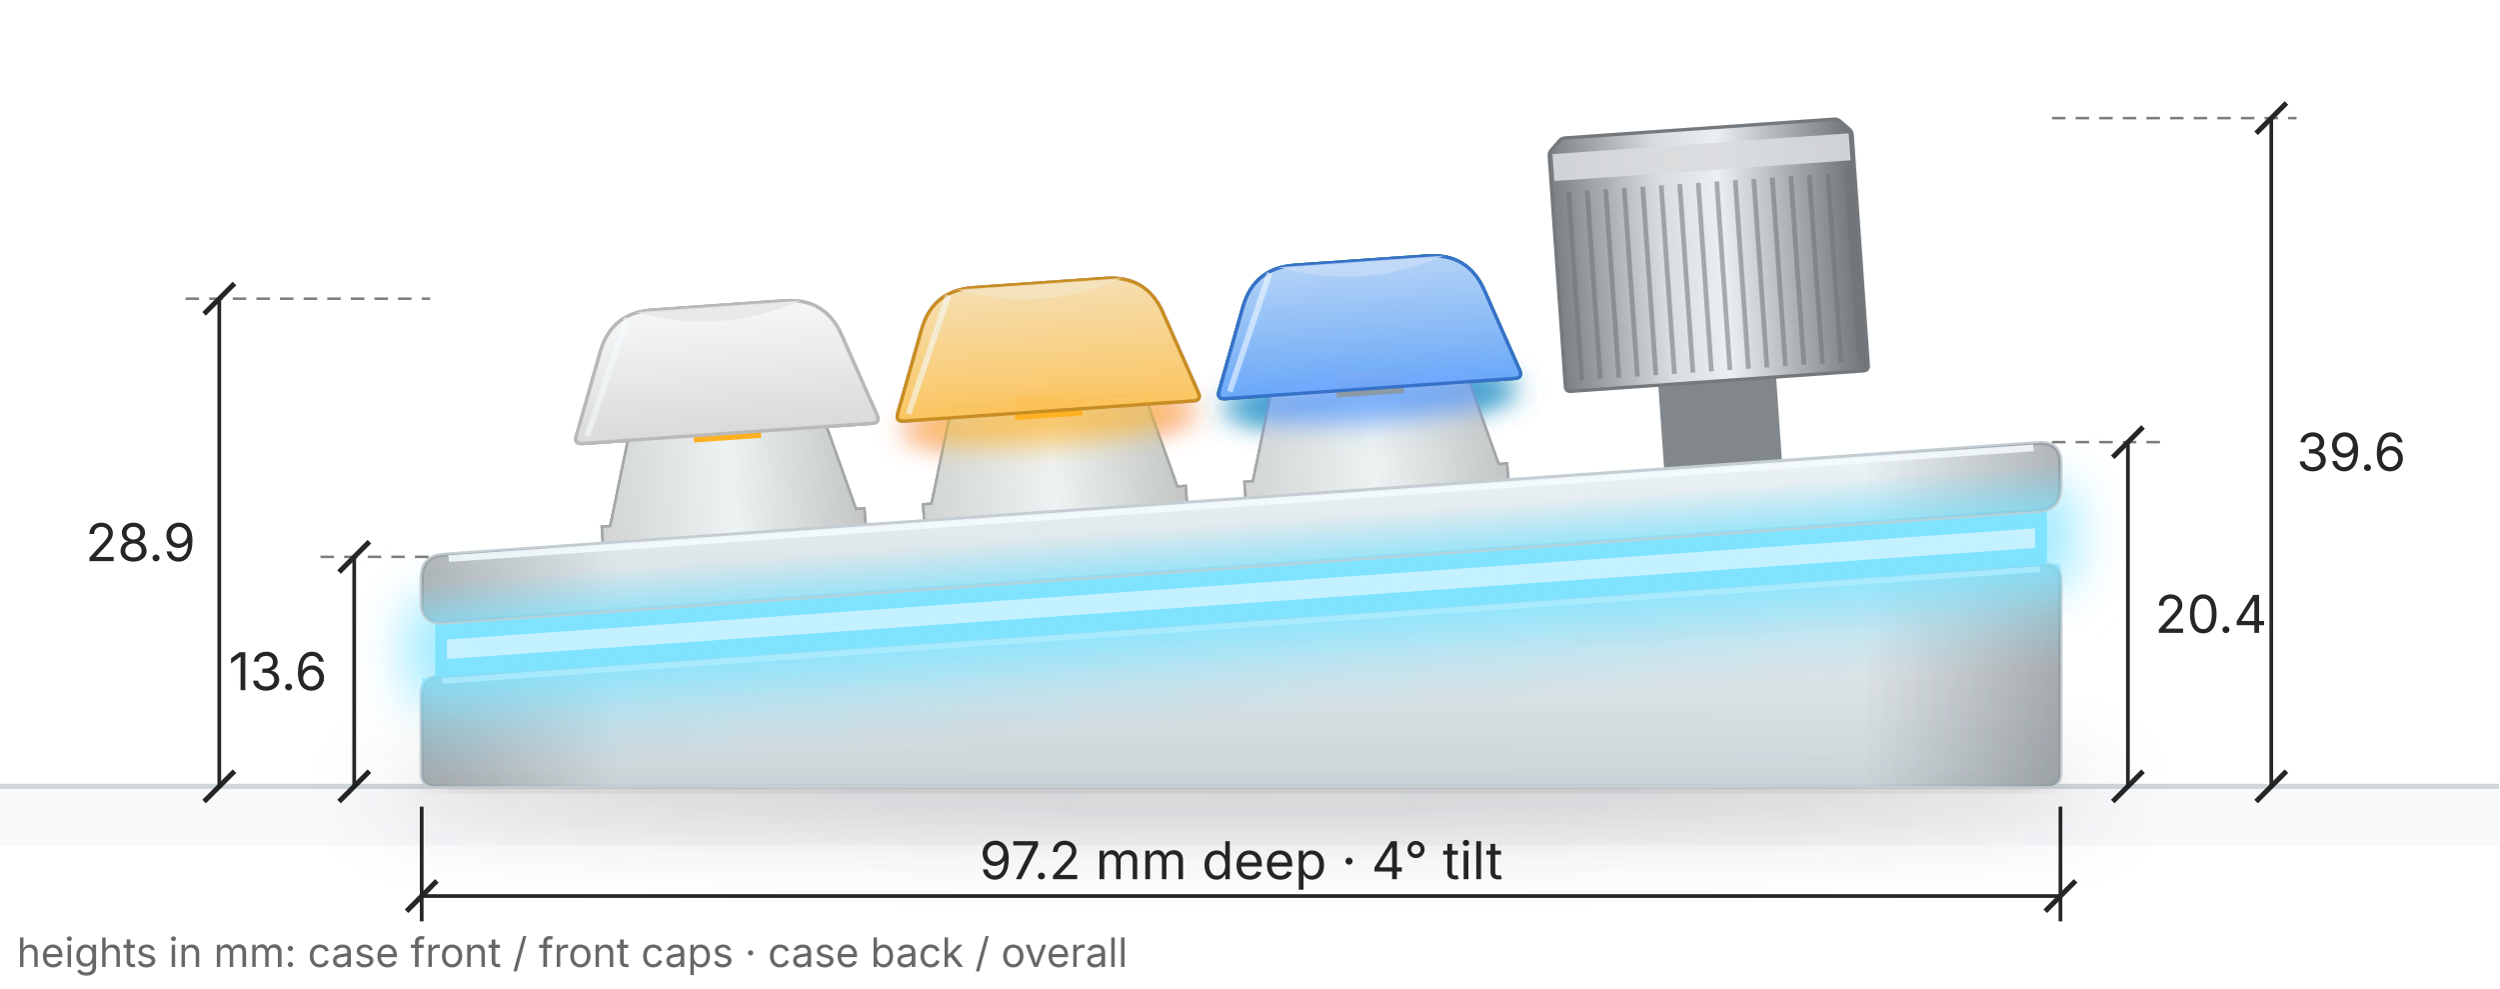
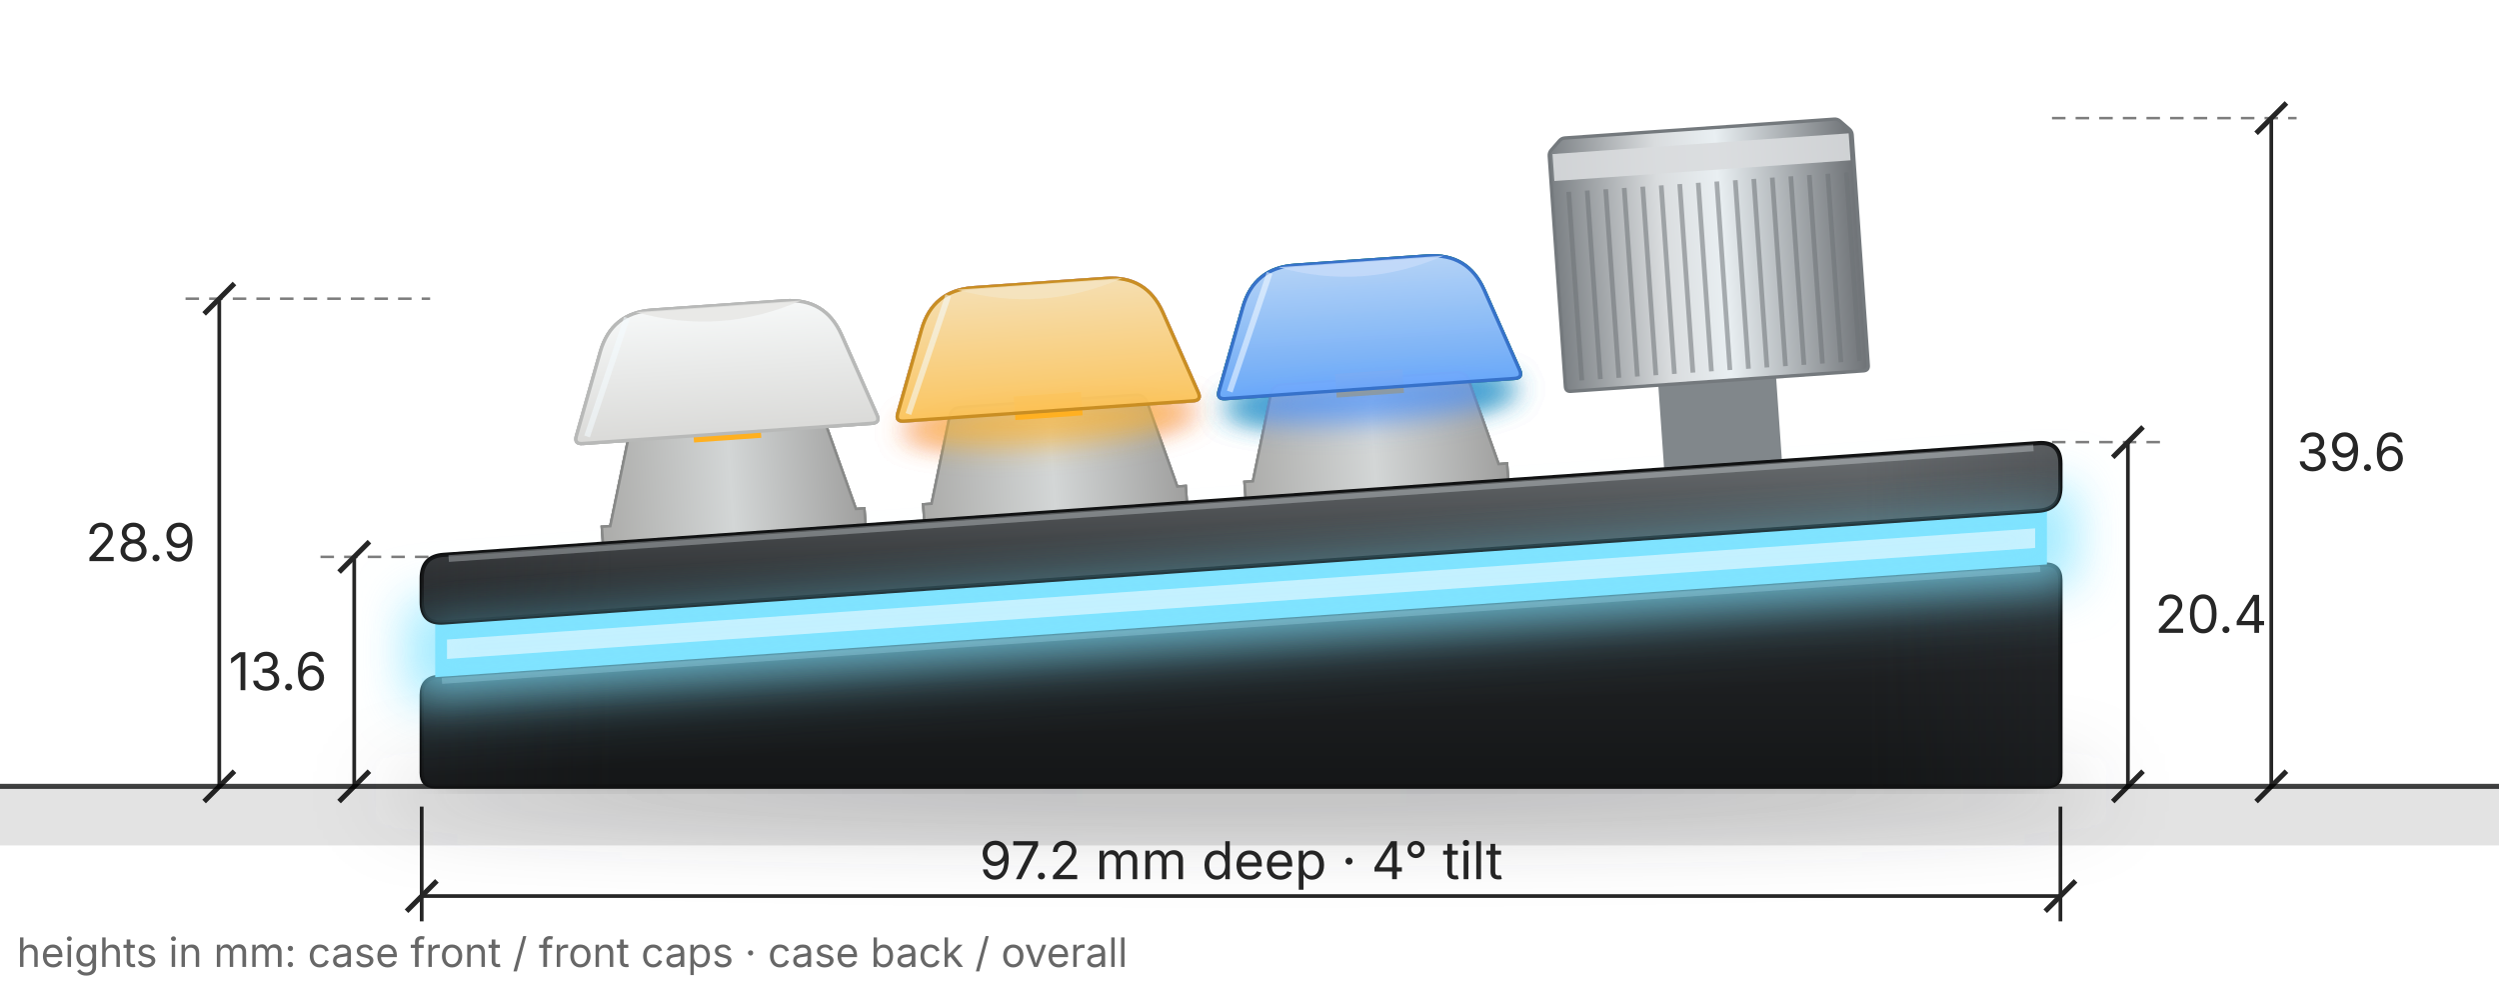
<svg xmlns="http://www.w3.org/2000/svg" viewBox="-25 -46.6 148.15 58.6" role="img" aria-label="Frostbite 9 side view, front on the left: Floating plate, Light gap glow, DSA caps, 4° tilt, 13.6 mm front to 20.4 mm back">
  <defs>
    <filter id="side-blur" x="-30%" y="-300%" width="160%" height="700%">
      <feGaussianBlur stdDeviation="1.4" />
    </filter>
    <filter id="side-soft" x="-30%" y="-600%" width="160%" height="1300%">
      <feGaussianBlur stdDeviation="2.4" />
    </filter>
    <filter id="side-sm" x="-50%" y="-50%" width="200%" height="200%">
      <feGaussianBlur stdDeviation="0.8" />
    </filter>
    <linearGradient id="side-bshell" x1="0" y1="0" x2="0" y2="1">
-       <stop offset="0" stop-color="#e8eef1" />
-       <stop offset="1" stop-color="#cad3d8" />
+       <stop offset="0" stop-color="#26282b" />
+       <stop offset="1" stop-color="#141617" />
    </linearGradient>
    <linearGradient id="side-tshell" x1="0" y1="0" x2="0" y2="1">
-       <stop offset="0" stop-color="#ecf3f6" />
-       <stop offset="1" stop-color="#d4dde1" />
+       <stop offset="0" stop-color="#6e7275" />
+       <stop offset="1" stop-color="#1b1d1f" />
    </linearGradient>
    <linearGradient id="side-ends" gradientUnits="userSpaceOnUse" x1="0" y1="0" x2="97.15" y2="0">
      <stop offset="0" stop-color="#25282c" stop-opacity="0.26" />
      <stop offset="0.12" stop-color="#25282c" stop-opacity="0" />
      <stop offset="0.88" stop-color="#25282c" stop-opacity="0" />
      <stop offset="1" stop-color="#25282c" stop-opacity="0.3" />
    </linearGradient>
    <linearGradient id="side-metal" x1="0" y1="0" x2="1" y2="0">
      <stop offset="0" stop-color="#7b8084" />
      <stop offset="0.35" stop-color="#d9dcde" />
      <stop offset="0.55" stop-color="#e9eff2" />
      <stop offset="1" stop-color="#6e7276" />
    </linearGradient>
    <linearGradient id="side-spill" gradientUnits="userSpaceOnUse" x1="48.58" y1="-9.81" x2="48.99" y2="-3.83">
-       <stop offset="0" stop-color="#7fe3ff" stop-opacity="0.55" />
+       <stop offset="0" stop-color="#7fe3ff" stop-opacity="0.1" />
      <stop offset="1" stop-color="#7fe3ff" stop-opacity="0" />
    </linearGradient>
    <linearGradient id="side-sw" x1="0" y1="0" x2="1" y2="0">
-       <stop offset="0" stop-color="#d1d4d3" />
-       <stop offset="0.5" stop-color="#edf2f2" />
-       <stop offset="1" stop-color="#c2c5c4" />
+       <stop offset="0" stop-color="#ababa9" />
+       <stop offset="0.5" stop-color="#d3d6d6" />
+       <stop offset="1" stop-color="#9f9f9e" />
    </linearGradient>
    <linearGradient id="side-cmd" x1="0" y1="0" x2="0" y2="1">
      <stop offset="0" stop-color="#f6f8f8" />
      <stop offset="1" stop-color="#dadad8" />
    </linearGradient>
    <linearGradient id="side-ag-run" x1="0" y1="0" x2="0" y2="1">
      <stop offset="0" stop-color="#b4d2fa" />
      <stop offset="0.7" stop-color="#82b4fc" />
      <stop offset="1" stop-color="#6ba7ff" />
    </linearGradient>
    <linearGradient id="side-ag-error" x1="0" y1="0" x2="0" y2="1">
      <stop offset="0" stop-color="#f6bcbe" />
      <stop offset="0.7" stop-color="#fa8d8f" />
      <stop offset="1" stop-color="#fc797b" />
    </linearGradient>
    <linearGradient id="side-ag-done" x1="0" y1="0" x2="0" y2="1">
      <stop offset="0" stop-color="#b0e3c2" />
      <stop offset="0.7" stop-color="#79d497" />
      <stop offset="1" stop-color="#60ce84" />
    </linearGradient>
    <linearGradient id="side-ag-idle" x1="0" y1="0" x2="0" y2="1">
      <stop offset="0" stop-color="#f1f5f7" />
      <stop offset="0.7" stop-color="#f0f4f6" />
      <stop offset="1" stop-color="#f0f4f8" />
    </linearGradient>
    <linearGradient id="side-ag-needs" x1="0" y1="0" x2="0" y2="1">
      <stop offset="0" stop-color="#f6deae" />
      <stop offset="0.7" stop-color="#facb72" />
      <stop offset="1" stop-color="#fcc358" />
    </linearGradient>
    <linearGradient id="side-spillT" gradientUnits="userSpaceOnUse" x1="48.58" y1="-13.02" x2="48.39" y2="-15.61">
-       <stop offset="0" stop-color="#7fe3ff" stop-opacity="0.6" />
+       <stop offset="0" stop-color="#7fe3ff" stop-opacity="0.1" />
      <stop offset="1" stop-color="#7fe3ff" stop-opacity="0" />
    </linearGradient>
  </defs>
-   <rect x="-25" y="0" width="148.15" height="3.5" fill="#c3cdd2" opacity="0.12" />
-   <line x1="-25" y1="0" x2="123.15" y2="0" stroke="#c3cdd2" stroke-width="0.3" opacity="0.8" />
+   <rect x="-25" y="0" width="148.15" height="3.5" fill="#101112" opacity="0.12" />
+   <line x1="-25" y1="0" x2="123.15" y2="0" stroke="#101112" stroke-width="0.3" opacity="0.8" />
  <ellipse cx="48.58" cy="0.3" rx="51.58" ry="1.6" fill="#25282c" opacity="0.32" filter="url(#side-soft)" />
  <rect x="1" y="-0.5" width="95.15" height="0.6" fill="#25282c" opacity="0.35" filter="url(#side-sm)" />
-   <path d="M7 -7.51L7 -9.11L90.15 -14.92L90.15 -13.32Z" fill="#29613e" opacity="0.21" />
-   <path d="M68.35 -8.29L68.35 -11.8L89.35 -13.27L89.35 -9.76Z" fill="#25282c" opacity="0.17" />
-   <path d="M0.8 0Q0 0 0 -0.8L0 -5.42Q0 -6.42 1 -6.49L96.15 -13.14Q97.15 -13.21 97.15 -12.21L97.15 -0.8Q97.15 0 96.35 0Z" fill="url(#side-bshell)" fill-opacity="0.92" stroke="#c3cdd2" stroke-width="0.25" />
+   <path d="M0.8 0Q0 0 0 -0.8L0 -5.42Q0 -6.42 1 -6.49L96.15 -13.14Q97.15 -13.21 97.15 -12.21L97.15 -0.8Q97.15 0 96.35 0Z" fill="url(#side-bshell)" fill-opacity="1" stroke="#101112" stroke-width="0.25" />
  <path d="M0.8 0Q0 0 0 -0.8L0 -5.42Q0 -6.42 1 -6.49L96.15 -13.14Q97.15 -13.21 97.15 -12.21L97.15 -0.8Q97.15 0 96.35 0Z" fill="url(#side-ends)" />
  <path d="M0 -0.4L0 -6.42L97.15 -13.21L97.15 -7.19Z" fill="url(#side-spill)" />
-   <path d="M1.2 -6.25L95.95 -12.88" stroke="#f4fbff" stroke-width="0.35" opacity="0.7" />
+   <path d="M1.2 -6.25L95.95 -12.88" stroke="#f4fbff" stroke-width="0.35" opacity="0.25" />
  <path d="M-1 -4.84L-1 -11.06L98.15 -17.99L98.15 -11.78Z" fill="#7fe3ff" opacity="0.6" filter="url(#side-blur)" />
  <path d="M0.8 -6.47L0.8 -9.68L96.35 -16.36L96.35 -13.15Z" fill="#7fe3ff" />
  <path d="M1.5 -7.55L1.5 -8.7L95.65 -15.29L95.65 -14.13Z" fill="#f4fbff" opacity="0.8" />
  <g transform="translate(56.63 -17.59) rotate(-4)">
-     <path d="M-7.8 0L-7.8 -1L-7.3 -1L-5.9 -6Q-5.8 -6.6 -5.2 -6.6L5.2 -6.6Q5.8 -6.6 5.9 -6L7.3 -1L7.8 -1L7.8 0Z" fill="url(#side-sw)" stroke="#a4a7a8" stroke-width="0.15" />
+     <path d="M-7.8 0L-7.8 -1L-7.3 -1L-5.9 -6Q-5.8 -6.6 -5.2 -6.6L5.2 -6.6Q5.8 -6.6 5.9 -6L7.3 -1L7.8 -1L7.8 0Z" fill="url(#side-sw)" stroke="#888988" stroke-width="0.15" />
    <rect x="-2" y="-7" width="4" height="1.4" fill="#ffb020" />
    <ellipse cx="0" cy="-5.4" rx="8.5" ry="1.4" fill="#3d8bff" opacity="0.65" filter="url(#side-sm)" />
    <path d="M-8.6 -6Q-9.1 -6 -8.93 -6.47L-7.17 -11.34Q-6.35 -13.6 -3.95 -13.6L3.95 -13.6Q6.35 -13.6 7.17 -11.34L8.93 -6.47Q9.1 -6 8.6 -6Z" fill="url(#side-ag-run)" fill-opacity="0.94" stroke="#3772ca" stroke-width="0.2" />
    <path d="M-4.91 -13.55Q0 -11.8 4.91 -13.55Z" fill="#c5dbfa" opacity="0.8" />
    <path d="M-5.45 -13.25L-8.3 -6.4" stroke="#f4fbff" stroke-width="0.35" opacity="0.55" />
  </g>
  <g transform="translate(37.58 -16.26) rotate(-4)">
-     <path d="M-7.8 0L-7.8 -1L-7.3 -1L-5.9 -6Q-5.8 -6.6 -5.2 -6.6L5.2 -6.6Q5.8 -6.6 5.9 -6L7.3 -1L7.8 -1L7.8 0Z" fill="url(#side-sw)" stroke="#a4a7a8" stroke-width="0.15" />
+     <path d="M-7.8 0L-7.8 -1L-7.3 -1L-5.9 -6Q-5.8 -6.6 -5.2 -6.6L5.2 -6.6Q5.8 -6.6 5.9 -6L7.3 -1L7.8 -1L7.8 0Z" fill="url(#side-sw)" stroke="#888988" stroke-width="0.15" />
    <rect x="-2" y="-7" width="4" height="1.4" fill="#ffb020" />
    <ellipse cx="0" cy="-5.4" rx="8.5" ry="1.4" fill="#ff4d4f" opacity="0.65" filter="url(#side-sm)" />
    <path d="M-8.6 -6Q-9.1 -6 -8.93 -6.47L-7.17 -11.34Q-6.35 -13.6 -3.95 -13.6L3.95 -13.6Q6.35 -13.6 7.17 -11.34L8.93 -6.47Q9.1 -6 8.6 -6Z" fill="url(#side-ag-error)" fill-opacity="0.94" stroke="#c94446" stroke-width="0.2" />
    <path d="M-4.91 -13.55Q0 -11.8 4.91 -13.55Z" fill="#f5ccce" opacity="0.8" />
    <path d="M-5.45 -13.25L-8.3 -6.4" stroke="#f4fbff" stroke-width="0.35" opacity="0.55" />
  </g>
  <g transform="translate(18.53 -14.93) rotate(-4)">
-     <path d="M-7.8 0L-7.8 -1L-7.3 -1L-5.9 -6Q-5.8 -6.6 -5.2 -6.6L5.2 -6.6Q5.8 -6.6 5.9 -6L7.3 -1L7.8 -1L7.8 0Z" fill="url(#side-sw)" stroke="#a4a7a8" stroke-width="0.15" />
+     <path d="M-7.8 0L-7.8 -1L-7.3 -1L-5.9 -6Q-5.8 -6.6 -5.2 -6.6L5.2 -6.6Q5.8 -6.6 5.9 -6L7.3 -1L7.8 -1L7.8 0Z" fill="url(#side-sw)" stroke="#888988" stroke-width="0.15" />
    <rect x="-2" y="-7" width="4" height="1.4" fill="#ffb020" />
    <path d="M-8.6 -6Q-9.1 -6 -8.93 -6.47L-7.17 -11.34Q-6.35 -13.6 -3.95 -13.6L3.95 -13.6Q6.35 -13.6 7.17 -11.34L8.93 -6.47Q9.1 -6 8.6 -6Z" fill="url(#side-cmd)" stroke="#b8b9b8" stroke-width="0.2" />
    <path d="M-4.91 -13.55Q0 -11.8 4.91 -13.55Z" fill="#e6e6e4" opacity="0.8" />
    <path d="M-5.45 -13.25L-8.3 -6.4" stroke="#f4fbff" stroke-width="0.35" opacity="0.55" />
  </g>
  <g transform="translate(77.15 -19.03) rotate(-4)">
    <rect x="-3" y="-6" width="6" height="6" fill="#a9afb3" />
    <rect x="-3.5" y="-6" width="7" height="6" fill="#81878b" />
    <path d="M-8.7 -5Q-9 -5 -9 -5.3L-9 -19Q-9 -19.2 -8.86 -19.34L-8.34 -19.86Q-8.2 -20 -8 -20L8 -20Q8.2 -20 8.34 -19.86L8.86 -19.34Q9 -19.2 9 -19L9 -5.3Q9 -5 8.7 -5Z" fill="url(#side-metal)" stroke="#74797d" stroke-width="0.2" />
    <path d="M-8 -5.6V-16.8M-6.9 -5.6V-16.8M-5.8 -5.6V-16.8M-4.7 -5.6V-16.8M-3.6 -5.6V-16.8M-2.5 -5.6V-16.8M-1.4 -5.6V-16.8M-0.3 -5.6V-16.8M0.8 -5.6V-16.8M1.9 -5.6V-16.8M3 -5.6V-16.8M4.1 -5.6V-16.8M5.2 -5.6V-16.8M6.3 -5.6V-16.8M7.4 -5.6V-16.8M8.5 -5.6V-16.8" stroke="#6e7276" stroke-width="0.28" opacity="0.55" />
    <rect x="-8.8" y="-19.1" width="17.6" height="1.6" fill="#d9dcde" opacity="0.9" />
  </g>
  <g transform="translate(56.63 -17.59) rotate(-4)">
-     <path d="M-7.8 0L-7.8 -1L-7.3 -1L-5.9 -6Q-5.8 -6.6 -5.2 -6.6L5.2 -6.6Q5.8 -6.6 5.9 -6L7.3 -1L7.8 -1L7.8 0Z" fill="url(#side-sw)" stroke="#a4a7a8" stroke-width="0.15" />
+     <path d="M-7.8 0L-7.8 -1L-7.3 -1L-5.9 -6Q-5.8 -6.6 -5.2 -6.6L5.2 -6.6Q5.8 -6.6 5.9 -6L7.3 -1L7.8 -1L7.8 0Z" fill="url(#side-sw)" stroke="#888988" stroke-width="0.15" />
    <rect x="-2" y="-7" width="4" height="1.4" fill="#ffb020" />
    <ellipse cx="0" cy="-5.4" rx="8.5" ry="1.4" fill="#2fbf5b" opacity="0.65" filter="url(#side-sm)" />
    <path d="M-8.6 -6Q-9.1 -6 -8.93 -6.47L-7.17 -11.34Q-6.35 -13.6 -3.95 -13.6L3.95 -13.6Q6.35 -13.6 7.17 -11.34L8.93 -6.47Q9.1 -6 8.6 -6Z" fill="url(#side-ag-done)" fill-opacity="0.94" stroke="#2d994f" stroke-width="0.2" />
    <path d="M-4.91 -13.55Q0 -11.8 4.91 -13.55Z" fill="#c1e8d1" opacity="0.8" />
    <path d="M-5.45 -13.25L-8.3 -6.4" stroke="#f4fbff" stroke-width="0.35" opacity="0.55" />
  </g>
  <g transform="translate(37.58 -16.26) rotate(-4)">
-     <path d="M-7.8 0L-7.8 -1L-7.3 -1L-5.9 -6Q-5.8 -6.6 -5.2 -6.6L5.2 -6.6Q5.8 -6.6 5.9 -6L7.3 -1L7.8 -1L7.8 0Z" fill="url(#side-sw)" stroke="#a4a7a8" stroke-width="0.15" />
+     <path d="M-7.8 0L-7.8 -1L-7.3 -1L-5.9 -6Q-5.8 -6.6 -5.2 -6.6L5.2 -6.6Q5.8 -6.6 5.9 -6L7.3 -1L7.8 -1L7.8 0Z" fill="url(#side-sw)" stroke="#888988" stroke-width="0.15" />
    <rect x="-2" y="-7" width="4" height="1.4" fill="#ffb020" />
    <ellipse cx="0" cy="-5.4" rx="8.5" ry="1.4" fill="#eef2f5" opacity="0.65" filter="url(#side-sm)" />
    <path d="M-8.6 -6Q-9.1 -6 -8.93 -6.47L-7.17 -11.34Q-6.35 -13.6 -3.95 -13.6L3.95 -13.6Q6.35 -13.6 7.17 -11.34L8.93 -6.47Q9.1 -6 8.6 -6Z" fill="url(#side-ag-idle)" fill-opacity="0.94" stroke="#bcc0c3" stroke-width="0.2" />
    <path d="M-4.91 -13.55Q0 -11.8 4.91 -13.55Z" fill="#f1f5f7" opacity="0.8" />
    <path d="M-5.45 -13.25L-8.3 -6.4" stroke="#f4fbff" stroke-width="0.35" opacity="0.55" />
  </g>
  <g transform="translate(18.53 -14.93) rotate(-4)">
-     <path d="M-7.8 0L-7.8 -1L-7.3 -1L-5.9 -6Q-5.8 -6.6 -5.2 -6.6L5.2 -6.6Q5.8 -6.6 5.9 -6L7.3 -1L7.8 -1L7.8 0Z" fill="url(#side-sw)" stroke="#a4a7a8" stroke-width="0.15" />
+     <path d="M-7.8 0L-7.8 -1L-7.3 -1L-5.9 -6Q-5.8 -6.6 -5.2 -6.6L5.2 -6.6Q5.8 -6.6 5.9 -6L7.3 -1L7.8 -1L7.8 0Z" fill="url(#side-sw)" stroke="#888988" stroke-width="0.15" />
    <rect x="-2" y="-7" width="4" height="1.4" fill="#ffb020" />
    <path d="M-8.6 -6Q-9.1 -6 -8.93 -6.47L-7.17 -11.34Q-6.35 -13.6 -3.95 -13.6L3.95 -13.6Q6.35 -13.6 7.17 -11.34L8.93 -6.47Q9.1 -6 8.6 -6Z" fill="url(#side-cmd)" stroke="#b8b9b8" stroke-width="0.2" />
    <path d="M-4.91 -13.55Q0 -11.8 4.91 -13.55Z" fill="#e6e6e4" opacity="0.8" />
    <path d="M-5.45 -13.25L-8.3 -6.4" stroke="#f4fbff" stroke-width="0.35" opacity="0.55" />
  </g>
  <g transform="translate(56.63 -17.59) rotate(-4)">
-     <path d="M-7.8 0L-7.8 -1L-7.3 -1L-5.9 -6Q-5.8 -6.6 -5.2 -6.6L5.2 -6.6Q5.8 -6.6 5.9 -6L7.3 -1L7.8 -1L7.8 0Z" fill="url(#side-sw)" stroke="#a4a7a8" stroke-width="0.15" />
+     <path d="M-7.8 0L-7.8 -1L-7.3 -1L-5.9 -6Q-5.8 -6.6 -5.2 -6.6L5.2 -6.6Q5.8 -6.6 5.9 -6L7.3 -1L7.8 -1L7.8 0Z" fill="url(#side-sw)" stroke="#888988" stroke-width="0.15" />
    <rect x="-2" y="-7" width="4" height="1.4" fill="#ffb020" />
    <ellipse cx="0" cy="-5.4" rx="8.5" ry="1.4" fill="#3d8bff" opacity="0.65" filter="url(#side-sm)" />
    <path d="M-8.6 -6Q-9.1 -6 -8.93 -6.47L-7.17 -11.34Q-6.35 -13.6 -3.95 -13.6L3.95 -13.6Q6.35 -13.6 7.17 -11.34L8.93 -6.47Q9.1 -6 8.6 -6Z" fill="url(#side-ag-run)" fill-opacity="0.94" stroke="#3772ca" stroke-width="0.2" />
    <path d="M-4.91 -13.55Q0 -11.8 4.91 -13.55Z" fill="#c5dbfa" opacity="0.8" />
    <path d="M-5.45 -13.25L-8.3 -6.4" stroke="#f4fbff" stroke-width="0.35" opacity="0.55" />
  </g>
  <g transform="translate(37.58 -16.26) rotate(-4)">
-     <path d="M-7.8 0L-7.8 -1L-7.3 -1L-5.9 -6Q-5.8 -6.6 -5.2 -6.6L5.2 -6.6Q5.8 -6.6 5.9 -6L7.3 -1L7.8 -1L7.8 0Z" fill="url(#side-sw)" stroke="#a4a7a8" stroke-width="0.15" />
+     <path d="M-7.8 0L-7.8 -1L-7.3 -1L-5.9 -6Q-5.8 -6.6 -5.2 -6.6L5.2 -6.6Q5.8 -6.6 5.9 -6L7.3 -1L7.8 -1L7.8 0Z" fill="url(#side-sw)" stroke="#888988" stroke-width="0.15" />
    <rect x="-2" y="-7" width="4" height="1.4" fill="#ffb020" />
    <ellipse cx="0" cy="-5.4" rx="8.5" ry="1.4" fill="#ffb020" opacity="0.65" filter="url(#side-sm)" />
    <path d="M-8.6 -6Q-9.1 -6 -8.93 -6.47L-7.17 -11.34Q-6.35 -13.6 -3.95 -13.6L3.95 -13.6Q6.35 -13.6 7.17 -11.34L8.93 -6.47Q9.1 -6 8.6 -6Z" fill="url(#side-ag-needs)" fill-opacity="0.94" stroke="#c98e23" stroke-width="0.2" />
    <path d="M-4.91 -13.55Q0 -11.8 4.91 -13.55Z" fill="#f5e5c2" opacity="0.8" />
    <path d="M-5.45 -13.25L-8.3 -6.4" stroke="#f4fbff" stroke-width="0.35" opacity="0.55" />
  </g>
  <g transform="translate(18.53 -14.93) rotate(-4)">
-     <path d="M-7.8 0L-7.8 -1L-7.3 -1L-5.9 -6Q-5.8 -6.6 -5.2 -6.6L5.2 -6.6Q5.8 -6.6 5.9 -6L7.3 -1L7.8 -1L7.8 0Z" fill="url(#side-sw)" stroke="#a4a7a8" stroke-width="0.15" />
+     <path d="M-7.8 0L-7.8 -1L-7.3 -1L-5.9 -6Q-5.8 -6.6 -5.2 -6.6L5.2 -6.6Q5.8 -6.6 5.9 -6L7.3 -1L7.8 -1L7.8 0Z" fill="url(#side-sw)" stroke="#888988" stroke-width="0.15" />
    <rect x="-2" y="-7" width="4" height="1.4" fill="#ffb020" />
    <path d="M-8.6 -6Q-9.1 -6 -8.93 -6.47L-7.17 -11.34Q-6.35 -13.6 -3.95 -13.6L3.95 -13.6Q6.35 -13.6 7.17 -11.34L8.93 -6.47Q9.1 -6 8.6 -6Z" fill="url(#side-cmd)" stroke="#b8b9b8" stroke-width="0.2" />
    <path d="M-4.91 -13.55Q0 -11.8 4.91 -13.55Z" fill="#e6e6e4" opacity="0.8" />
    <path d="M-5.45 -13.25L-8.3 -6.4" stroke="#f4fbff" stroke-width="0.35" opacity="0.55" />
  </g>
-   <path d="M1.3 -9.71Q0 -9.62 0 -10.92L0 -12.33Q0 -13.63 1.3 -13.72L95.85 -20.34Q97.15 -20.43 97.15 -19.13L97.15 -17.72Q97.15 -16.42 95.85 -16.33Z" fill="url(#side-tshell)" fill-opacity="0.92" stroke="#c3cdd2" stroke-width="0.25" />
+   <path d="M1.3 -9.71Q0 -9.62 0 -10.92L0 -12.33Q0 -13.63 1.3 -13.72L95.85 -20.34Q97.15 -20.43 97.15 -19.13L97.15 -17.72Q97.15 -16.42 95.85 -16.33Z" fill="url(#side-tshell)" fill-opacity="1" stroke="#101112" stroke-width="0.25" />
  <path d="M1.3 -9.71Q0 -9.62 0 -10.92L0 -12.33Q0 -13.63 1.3 -13.72L95.85 -20.34Q97.15 -20.43 97.15 -19.13L97.15 -17.72Q97.15 -16.42 95.85 -16.33Z" fill="url(#side-ends)" />
  <path d="M1.3 -9.71Q0 -9.62 0 -10.92L0 -12.23L97.15 -19.02L97.15 -17.72Q97.15 -16.42 95.85 -16.33Z" fill="url(#side-spillT)" />
-   <path d="M1.6 -13.5L95.55 -20.06" stroke="#f4fbff" stroke-width="0.4" opacity="0.85" />
+   <path d="M1.6 -13.5L95.55 -20.06" stroke="#f4fbff" stroke-width="0.4" opacity="0.3" />
  <path d="M0 -6.42L0 -9.62L97.15 -16.42L97.15 -13.21Z" fill="#7fe3ff" opacity="0.35" filter="url(#side-blur)" />
  <g font-family="ui-sans-serif, system-ui, -apple-system, 'Segoe UI', sans-serif" opacity="0.85">
    <path d="M-6 -13.6H0.5" stroke="currentColor" stroke-width="0.15" stroke-dasharray="0.8 0.6" opacity="0.6" />
    <path d="M-4 0V-13.6" stroke="currentColor" stroke-width="0.22" />
    <path d="M-4.9 0.9L-3.1 -0.9" stroke="currentColor" stroke-width="0.3" />
    <path d="M-4.9 -12.7L-3.1 -14.5" stroke="currentColor" stroke-width="0.3" />
    <text x="-5.6" y="-5.7" font-size="3.1" text-anchor="end" fill="currentColor">13.6</text>
    <path d="M96.65 -20.4H103.15" stroke="currentColor" stroke-width="0.15" stroke-dasharray="0.8 0.6" opacity="0.6" />
    <path d="M101.15 0V-20.4" stroke="currentColor" stroke-width="0.22" />
    <path d="M100.25 0.9L102.05 -0.9" stroke="currentColor" stroke-width="0.3" />
    <path d="M100.25 -19.5L102.05 -21.3" stroke="currentColor" stroke-width="0.3" />
    <text x="102.75" y="-9.1" font-size="3.1" text-anchor="start" fill="currentColor">20.4</text>
    <path d="M96.65 -39.6H111.15" stroke="currentColor" stroke-width="0.15" stroke-dasharray="0.8 0.6" opacity="0.6" />
    <path d="M109.65 0V-39.6" stroke="currentColor" stroke-width="0.22" />
    <path d="M108.75 0.9L110.55 -0.9" stroke="currentColor" stroke-width="0.3" />
    <path d="M108.75 -38.7L110.55 -40.5" stroke="currentColor" stroke-width="0.3" />
    <text x="111.15" y="-18.7" font-size="3.1" text-anchor="start" fill="currentColor">39.6</text>
    <path d="M-14 -28.9H0.5" stroke="currentColor" stroke-width="0.15" stroke-dasharray="0.8 0.6" opacity="0.6" />
    <path d="M-12 0V-28.9" stroke="currentColor" stroke-width="0.22" />
    <path d="M-12.9 0.9L-11.1 -0.9" stroke="currentColor" stroke-width="0.3" />
    <path d="M-12.9 -28L-11.1 -29.8" stroke="currentColor" stroke-width="0.3" />
    <text x="-13.4" y="-13.35" font-size="3.1" text-anchor="end" fill="currentColor">28.9</text>
    <path d="M0 6.5H97.15M0 1.2V8M97.15 1.2V8" stroke="currentColor" stroke-width="0.22" />
    <path d="M-0.9 7.4L0.9 5.6" stroke="currentColor" stroke-width="0.3" />
    <path d="M96.25 7.4L98.05 5.6" stroke="currentColor" stroke-width="0.3" />
    <text x="48.58" y="5.5" font-size="3.1" text-anchor="middle" fill="currentColor">97.2 mm deep · 4° tilt</text>
    <text x="-24" y="10.7" font-size="2.4" fill="currentColor" opacity="0.7">heights in mm: case front / front caps · case back / overall</text>
  </g>
</svg>
